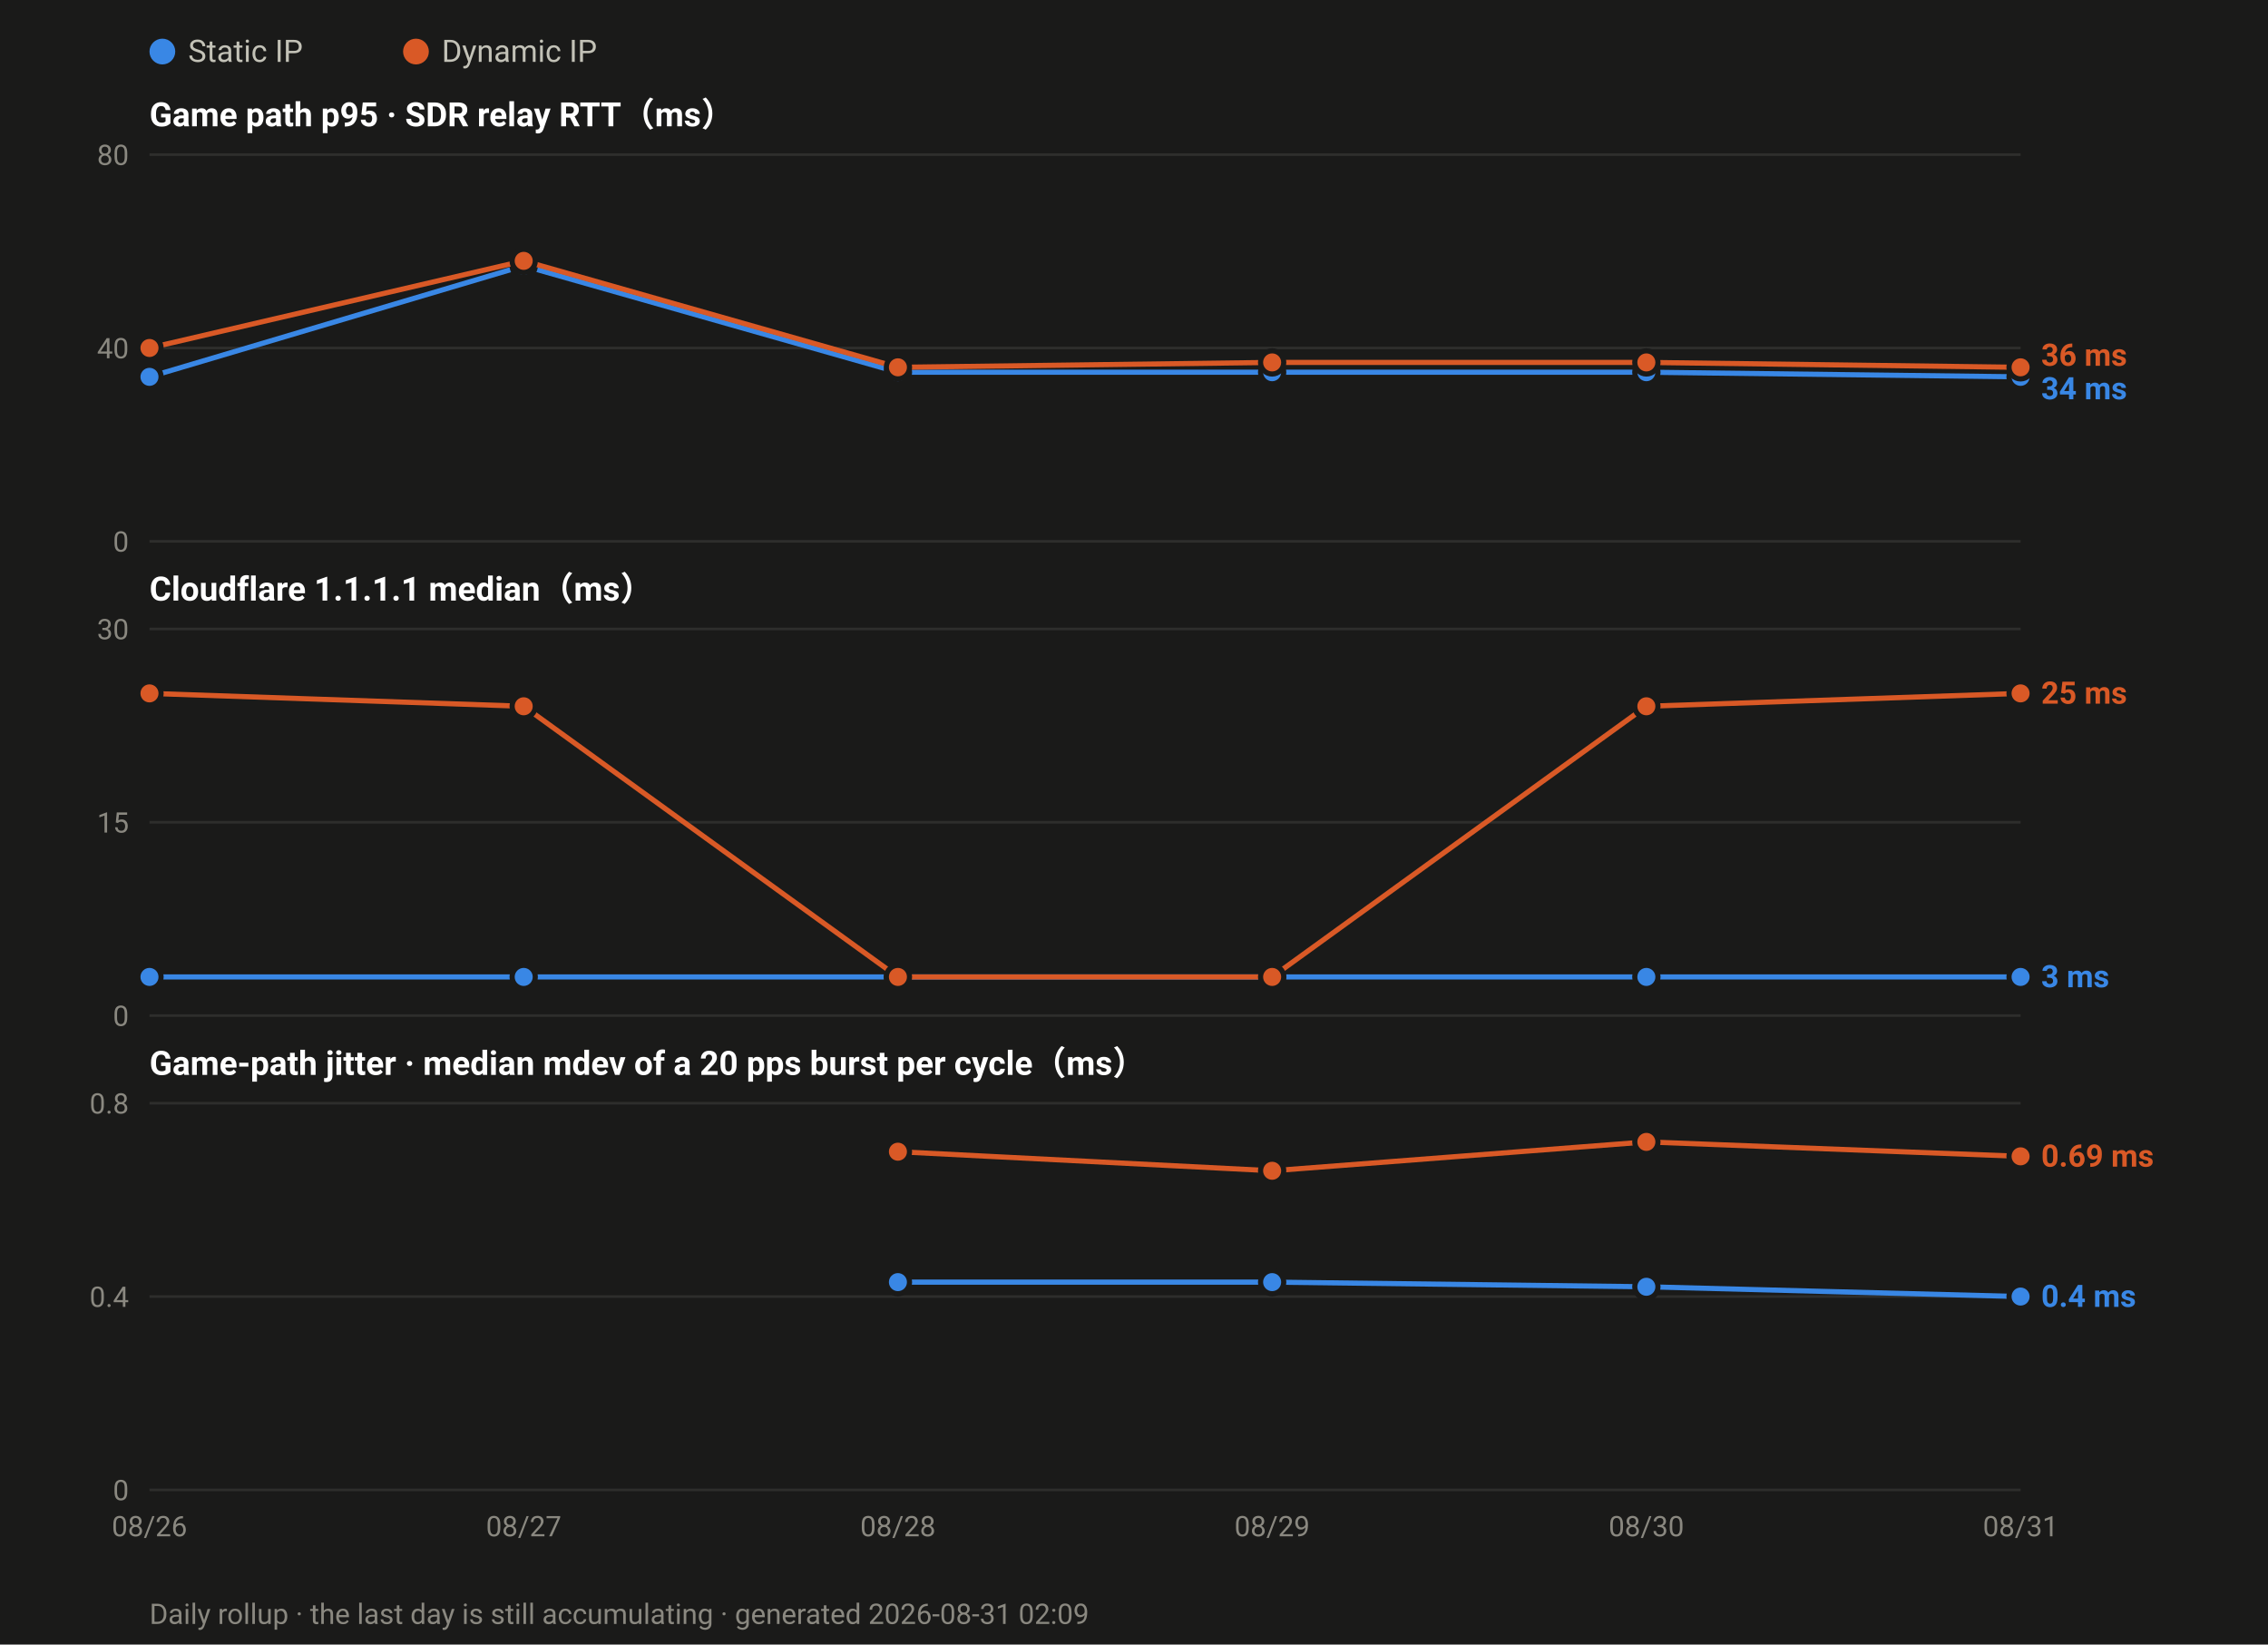
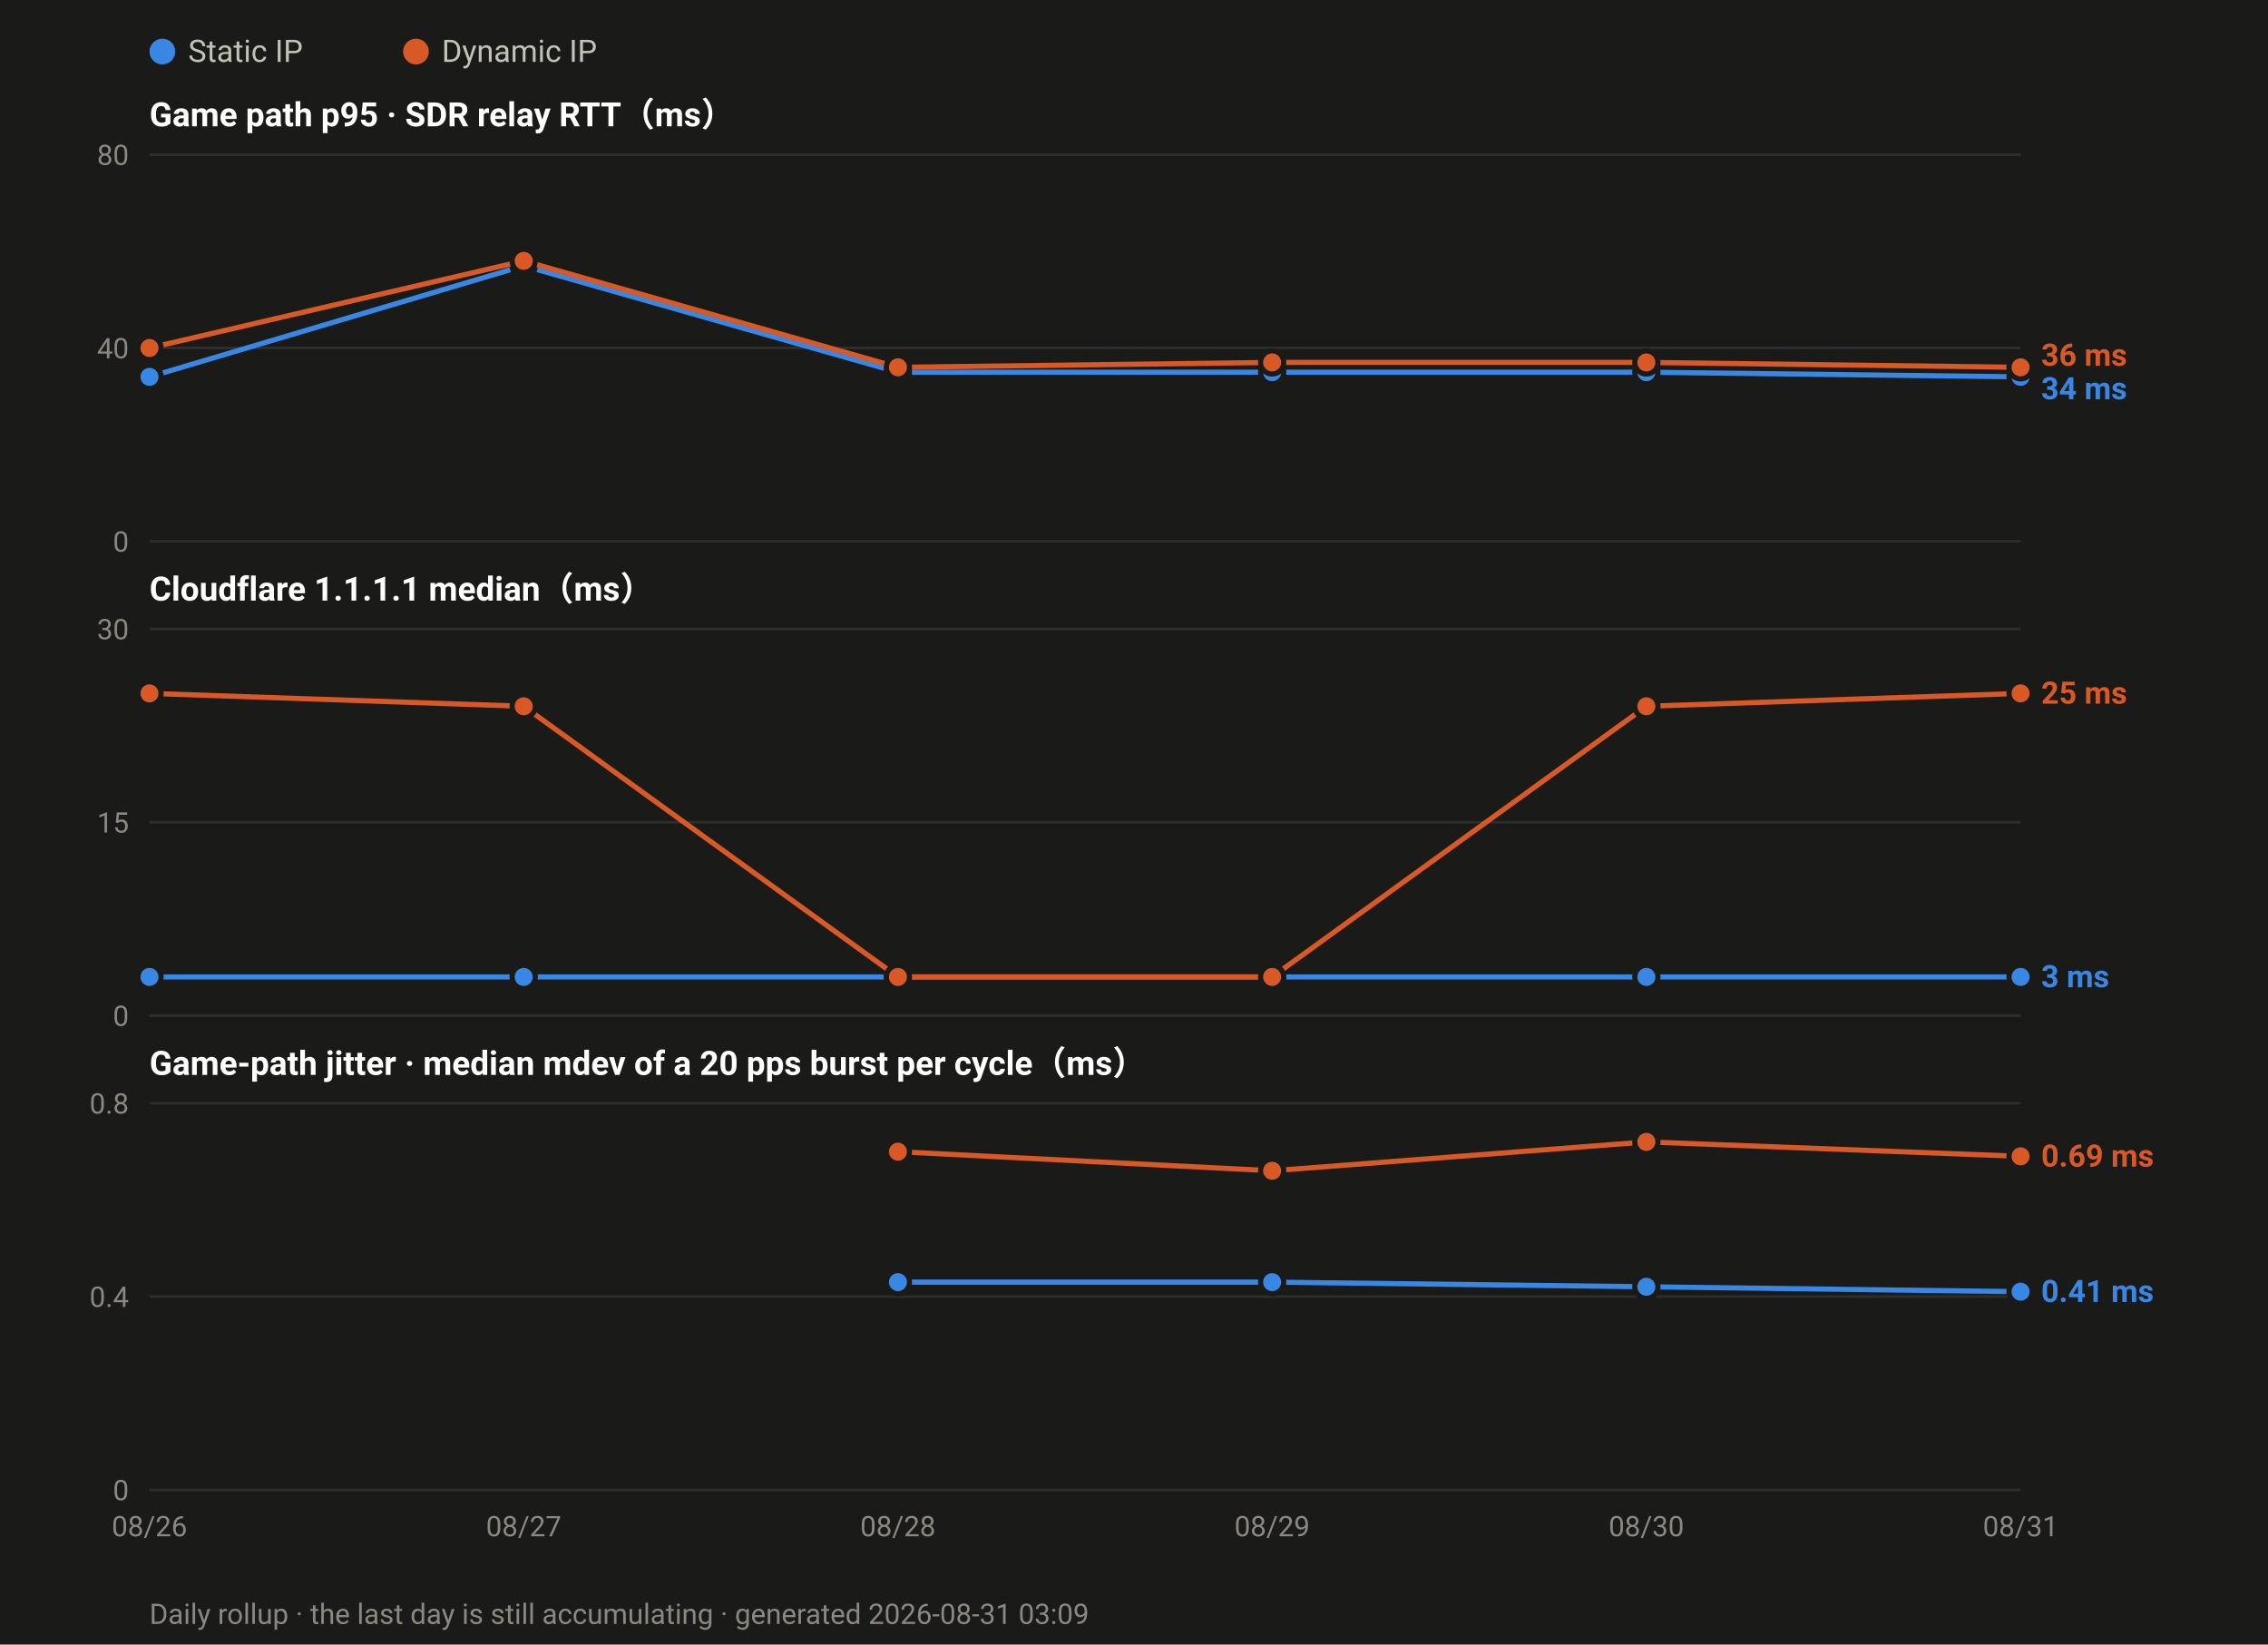
<svg xmlns="http://www.w3.org/2000/svg" width="880" height="638" viewBox="0 0 880 638" font-family="ui-sans-serif,-apple-system,Segoe UI,Roboto,Helvetica,Arial,sans-serif">
  <rect width="880" height="638" fill="#1a1a19" />
  <circle cx="63.0" cy="20" r="5" fill="#3987e5" />
  <text x="73.0" y="24" font-size="12" fill="#c3c2b7">Static IP</text>
  <circle cx="161.4" cy="20" r="5" fill="#d95926" />
  <text x="171.4" y="24" font-size="12" fill="#c3c2b7">Dynamic IP</text>
  <text x="58" y="49.0" font-size="13" font-weight="600" fill="#ffffff">Game path p95 · SDR relay RTT（ms）</text>
  <line x1="58" y1="210.0" x2="784.0" y2="210.0" stroke="#2e2e2c" stroke-width="1" />
  <text x="50" y="214.0" font-size="11" text-anchor="end" fill="#8a8880">0</text>
  <line x1="58" y1="135.0" x2="784.0" y2="135.0" stroke="#2e2e2c" stroke-width="1" />
  <text x="50" y="139.0" font-size="11" text-anchor="end" fill="#8a8880">40</text>
  <line x1="58" y1="60.0" x2="784.0" y2="60.0" stroke="#2e2e2c" stroke-width="1" />
  <text x="50" y="64.0" font-size="11" text-anchor="end" fill="#8a8880">80</text>
  <polyline fill="none" stroke="#3987e5" stroke-width="2" stroke-linejoin="round" points="58.0,146.2 203.2,103.1 348.4,144.4 493.6,144.4 638.8,144.4 784.0,146.2" />
  <circle cx="58.0" cy="146.2" r="4.5" fill="#3987e5" stroke="#1a1a19" stroke-width="2" />
  <circle cx="203.2" cy="103.1" r="4.5" fill="#3987e5" stroke="#1a1a19" stroke-width="2" />
  <circle cx="348.4" cy="144.4" r="4.5" fill="#3987e5" stroke="#1a1a19" stroke-width="2" />
  <circle cx="493.6" cy="144.4" r="4.5" fill="#3987e5" stroke="#1a1a19" stroke-width="2" />
  <circle cx="638.8" cy="144.4" r="4.5" fill="#3987e5" stroke="#1a1a19" stroke-width="2" />
  <circle cx="784.0" cy="146.2" r="4.5" fill="#3987e5" stroke="#1a1a19" stroke-width="2" />
  <polyline fill="none" stroke="#d95926" stroke-width="2" stroke-linejoin="round" points="58.0,135.0 203.2,101.2 348.4,142.5 493.6,140.6 638.8,140.6 784.0,142.5" />
  <circle cx="58.0" cy="135.0" r="4.5" fill="#d95926" stroke="#1a1a19" stroke-width="2" />
  <circle cx="203.2" cy="101.2" r="4.5" fill="#d95926" stroke="#1a1a19" stroke-width="2" />
  <circle cx="348.4" cy="142.5" r="4.5" fill="#d95926" stroke="#1a1a19" stroke-width="2" />
  <circle cx="493.6" cy="140.6" r="4.5" fill="#d95926" stroke="#1a1a19" stroke-width="2" />
  <circle cx="638.8" cy="140.6" r="4.5" fill="#d95926" stroke="#1a1a19" stroke-width="2" />
  <circle cx="784.0" cy="142.5" r="4.5" fill="#d95926" stroke="#1a1a19" stroke-width="2" />
  <text x="792.0" y="141.9" font-size="12" font-weight="600" fill="#d95926">36 ms</text>
  <text x="792.0" y="154.9" font-size="12" font-weight="600" fill="#3987e5">34 ms</text>
  <text x="58" y="233.0" font-size="13" font-weight="600" fill="#ffffff">Cloudflare 1.1.1.1 median（ms）</text>
  <line x1="58" y1="394.0" x2="784.0" y2="394.0" stroke="#2e2e2c" stroke-width="1" />
  <text x="50" y="398.0" font-size="11" text-anchor="end" fill="#8a8880">0</text>
  <line x1="58" y1="319.0" x2="784.0" y2="319.0" stroke="#2e2e2c" stroke-width="1" />
  <text x="50" y="323.0" font-size="11" text-anchor="end" fill="#8a8880">15</text>
  <line x1="58" y1="244.0" x2="784.0" y2="244.0" stroke="#2e2e2c" stroke-width="1" />
  <text x="50" y="248.0" font-size="11" text-anchor="end" fill="#8a8880">30</text>
  <polyline fill="none" stroke="#3987e5" stroke-width="2" stroke-linejoin="round" points="58.0,379.0 203.2,379.0 348.4,379.0 493.6,379.0 638.8,379.0 784.0,379.0" />
  <circle cx="58.0" cy="379.0" r="4.5" fill="#3987e5" stroke="#1a1a19" stroke-width="2" />
  <circle cx="203.2" cy="379.0" r="4.5" fill="#3987e5" stroke="#1a1a19" stroke-width="2" />
  <circle cx="348.4" cy="379.0" r="4.5" fill="#3987e5" stroke="#1a1a19" stroke-width="2" />
  <circle cx="493.6" cy="379.0" r="4.5" fill="#3987e5" stroke="#1a1a19" stroke-width="2" />
  <circle cx="638.8" cy="379.0" r="4.5" fill="#3987e5" stroke="#1a1a19" stroke-width="2" />
  <circle cx="784.0" cy="379.0" r="4.5" fill="#3987e5" stroke="#1a1a19" stroke-width="2" />
  <polyline fill="none" stroke="#d95926" stroke-width="2" stroke-linejoin="round" points="58.0,269.0 203.2,274.0 348.4,379.0 493.6,379.0 638.8,274.0 784.0,269.0" />
  <circle cx="58.0" cy="269.0" r="4.5" fill="#d95926" stroke="#1a1a19" stroke-width="2" />
  <circle cx="203.2" cy="274.0" r="4.5" fill="#d95926" stroke="#1a1a19" stroke-width="2" />
  <circle cx="348.4" cy="379.0" r="4.5" fill="#d95926" stroke="#1a1a19" stroke-width="2" />
  <circle cx="493.6" cy="379.0" r="4.5" fill="#d95926" stroke="#1a1a19" stroke-width="2" />
  <circle cx="638.8" cy="274.0" r="4.5" fill="#d95926" stroke="#1a1a19" stroke-width="2" />
  <circle cx="784.0" cy="269.0" r="4.5" fill="#d95926" stroke="#1a1a19" stroke-width="2" />
  <text x="792.0" y="273.0" font-size="12" font-weight="600" fill="#d95926">25 ms</text>
  <text x="792.0" y="383.0" font-size="12" font-weight="600" fill="#3987e5">3 ms</text>
  <text x="58" y="417.0" font-size="13" font-weight="600" fill="#ffffff">Game-path jitter · median mdev of a 20 pps burst per cycle（ms）</text>
  <line x1="58" y1="578.0" x2="784.0" y2="578.0" stroke="#2e2e2c" stroke-width="1" />
  <text x="50" y="582.0" font-size="11" text-anchor="end" fill="#8a8880">0</text>
  <line x1="58" y1="503.0" x2="784.0" y2="503.0" stroke="#2e2e2c" stroke-width="1" />
  <text x="50" y="507.0" font-size="11" text-anchor="end" fill="#8a8880">0.4</text>
  <line x1="58" y1="428.0" x2="784.0" y2="428.0" stroke="#2e2e2c" stroke-width="1" />
  <text x="50" y="432.0" font-size="11" text-anchor="end" fill="#8a8880">0.8</text>
-   <polyline fill="none" stroke="#3987e5" stroke-width="2" stroke-linejoin="round" points="348.4,497.4 493.6,497.4 638.8,499.2 784.0,503.0" />
+   <polyline fill="none" stroke="#3987e5" stroke-width="2" stroke-linejoin="round" points="348.4,497.4 493.6,497.4 638.8,499.2 784.0,501.1" />
  <circle cx="348.4" cy="497.4" r="4.5" fill="#3987e5" stroke="#1a1a19" stroke-width="2" />
  <circle cx="493.6" cy="497.4" r="4.5" fill="#3987e5" stroke="#1a1a19" stroke-width="2" />
  <circle cx="638.8" cy="499.2" r="4.5" fill="#3987e5" stroke="#1a1a19" stroke-width="2" />
-   <circle cx="784.0" cy="503.0" r="4.5" fill="#3987e5" stroke="#1a1a19" stroke-width="2" />
+   <circle cx="784.0" cy="501.1" r="4.5" fill="#3987e5" stroke="#1a1a19" stroke-width="2" />
  <polyline fill="none" stroke="#d95926" stroke-width="2" stroke-linejoin="round" points="348.4,446.8 493.6,454.2 638.8,443.0 784.0,448.6" />
  <circle cx="348.4" cy="446.8" r="4.5" fill="#d95926" stroke="#1a1a19" stroke-width="2" />
  <circle cx="493.6" cy="454.2" r="4.5" fill="#d95926" stroke="#1a1a19" stroke-width="2" />
  <circle cx="638.8" cy="443.0" r="4.5" fill="#d95926" stroke="#1a1a19" stroke-width="2" />
  <circle cx="784.0" cy="448.6" r="4.5" fill="#d95926" stroke="#1a1a19" stroke-width="2" />
  <text x="792.0" y="452.6" font-size="12" font-weight="600" fill="#d95926">0.69 ms</text>
-   <text x="792.0" y="507.0" font-size="12" font-weight="600" fill="#3987e5">0.4 ms</text>
+   <text x="792.0" y="505.1" font-size="12" font-weight="600" fill="#3987e5">0.41 ms</text>
  <text x="58.0" y="596.0" font-size="11" text-anchor="middle" fill="#8a8880">08/26</text>
  <text x="203.2" y="596.0" font-size="11" text-anchor="middle" fill="#8a8880">08/27</text>
  <text x="348.4" y="596.0" font-size="11" text-anchor="middle" fill="#8a8880">08/28</text>
  <text x="493.6" y="596.0" font-size="11" text-anchor="middle" fill="#8a8880">08/29</text>
  <text x="638.8" y="596.0" font-size="11" text-anchor="middle" fill="#8a8880">08/30</text>
  <text x="784.0" y="596.0" font-size="11" text-anchor="middle" fill="#8a8880">08/31</text>
-   <text x="58" y="630" font-size="11" fill="#8a8880">Daily rollup · the last day is still accumulating · generated 2026-08-31 02:09</text>
+   <text x="58" y="630" font-size="11" fill="#8a8880">Daily rollup · the last day is still accumulating · generated 2026-08-31 03:09</text>
</svg>
